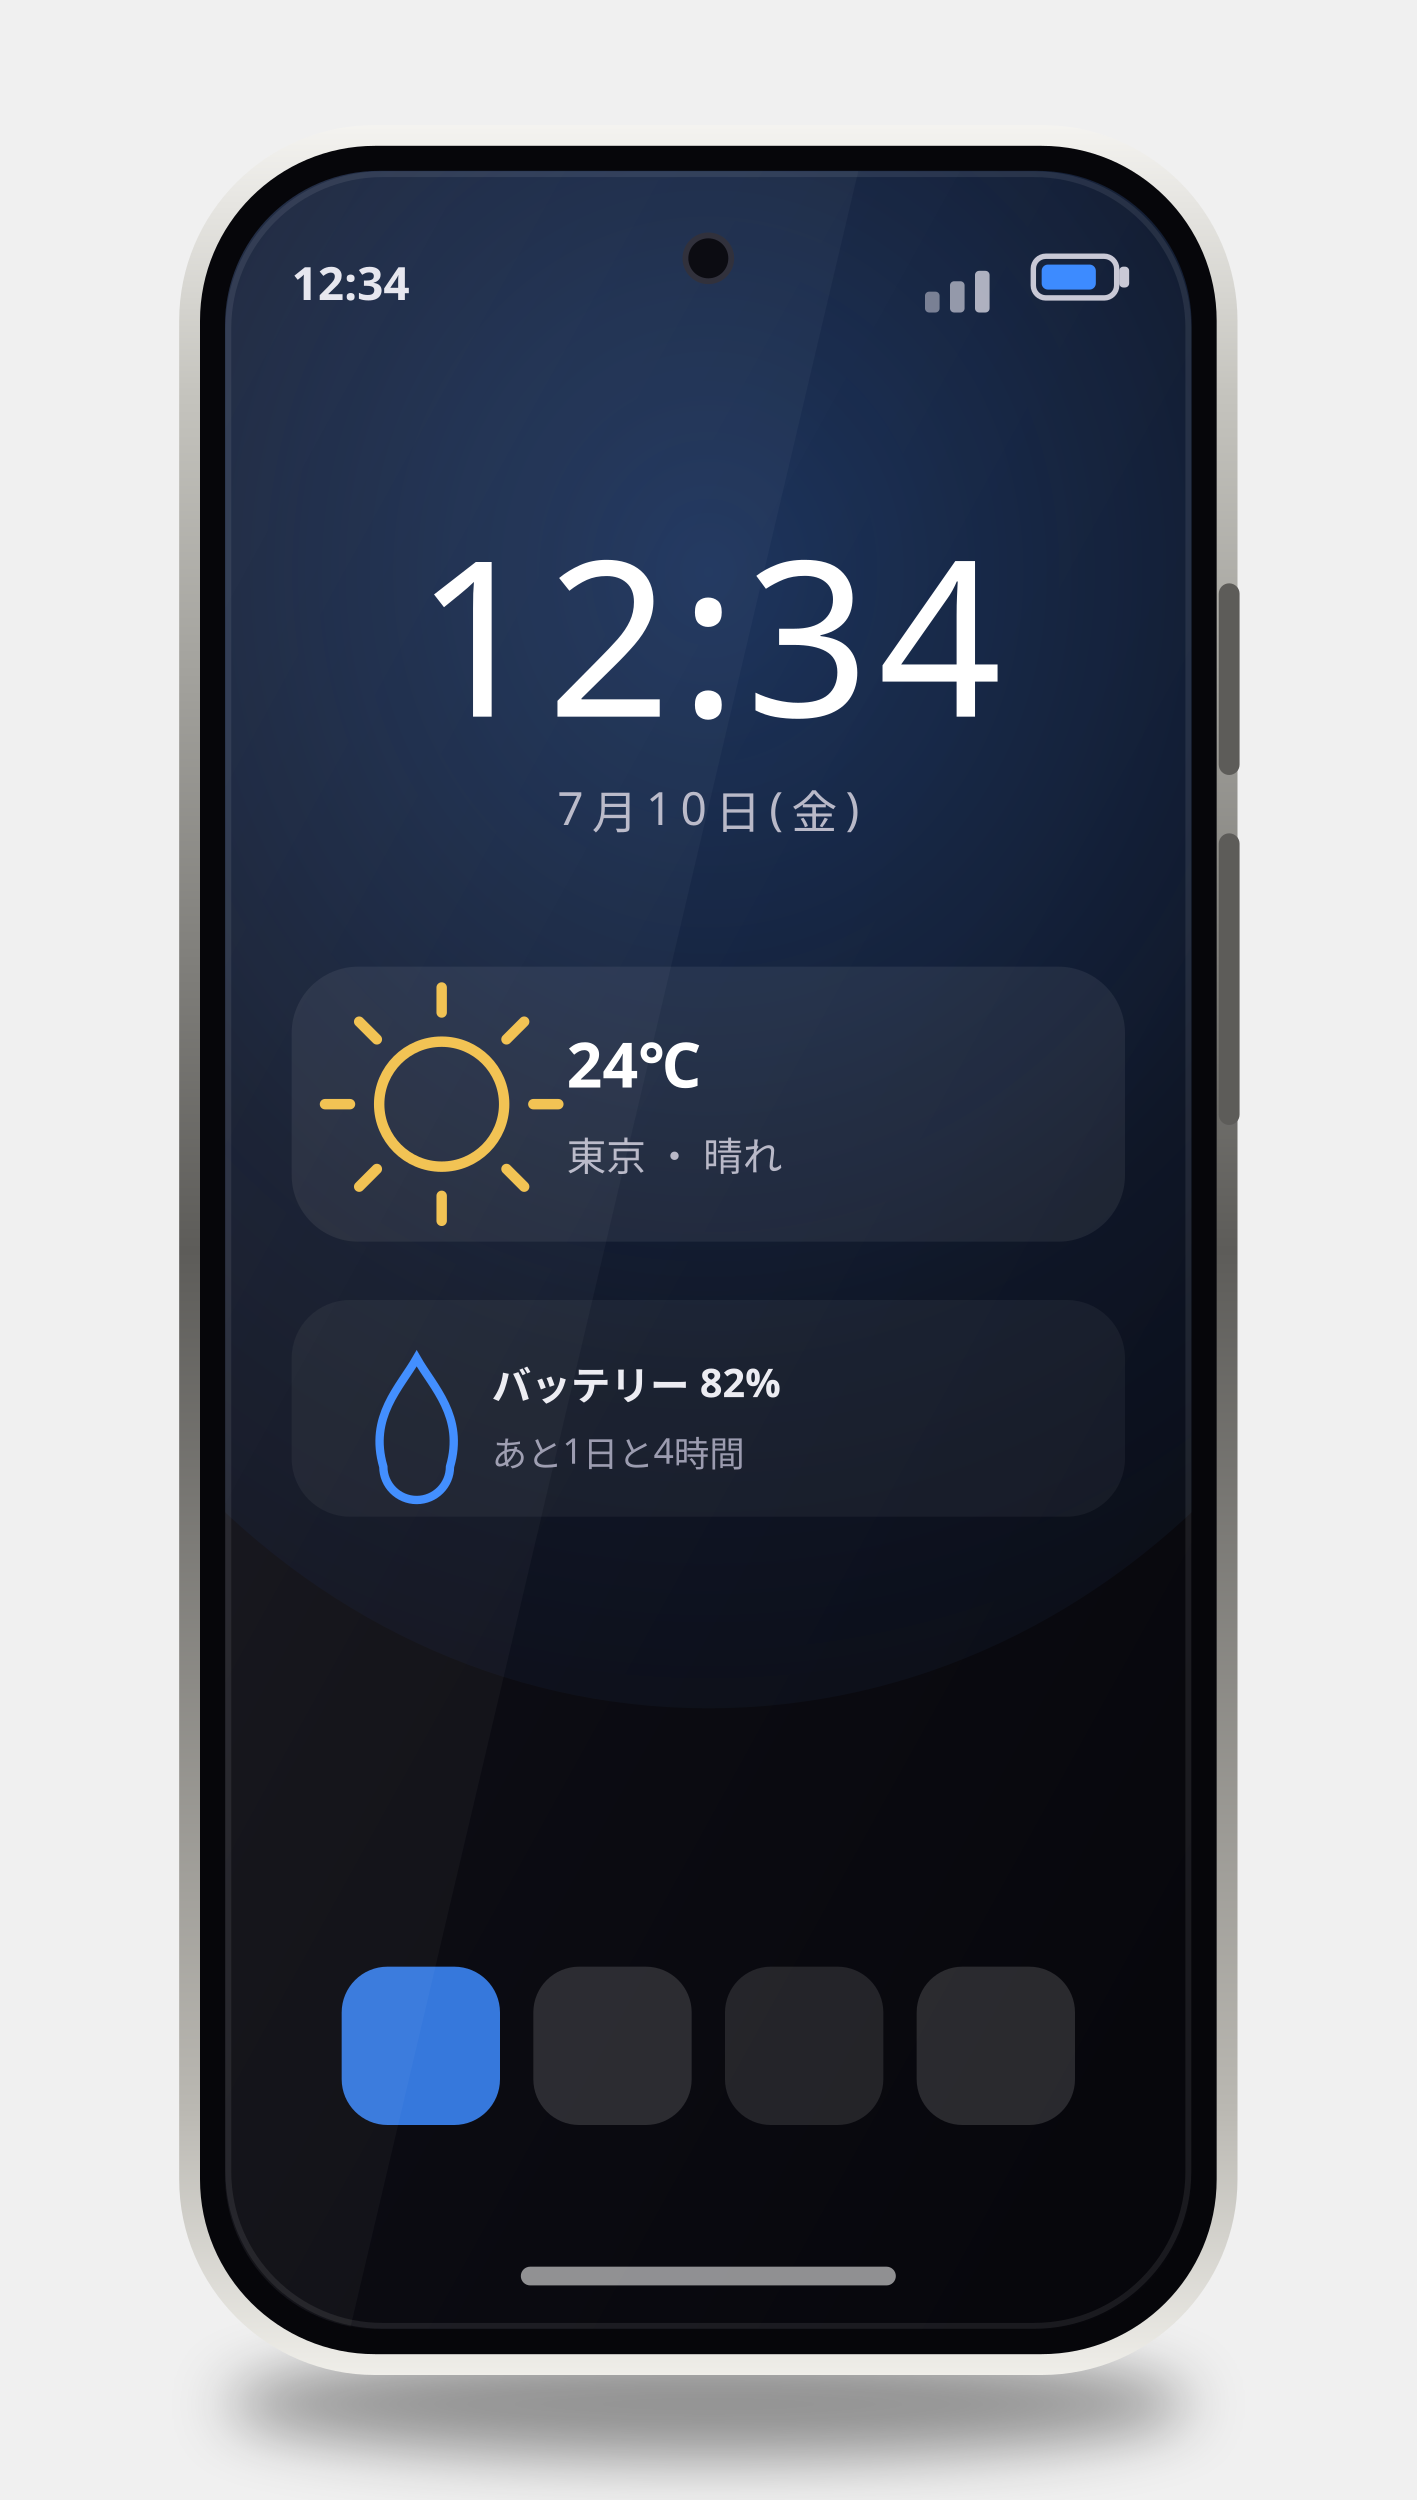
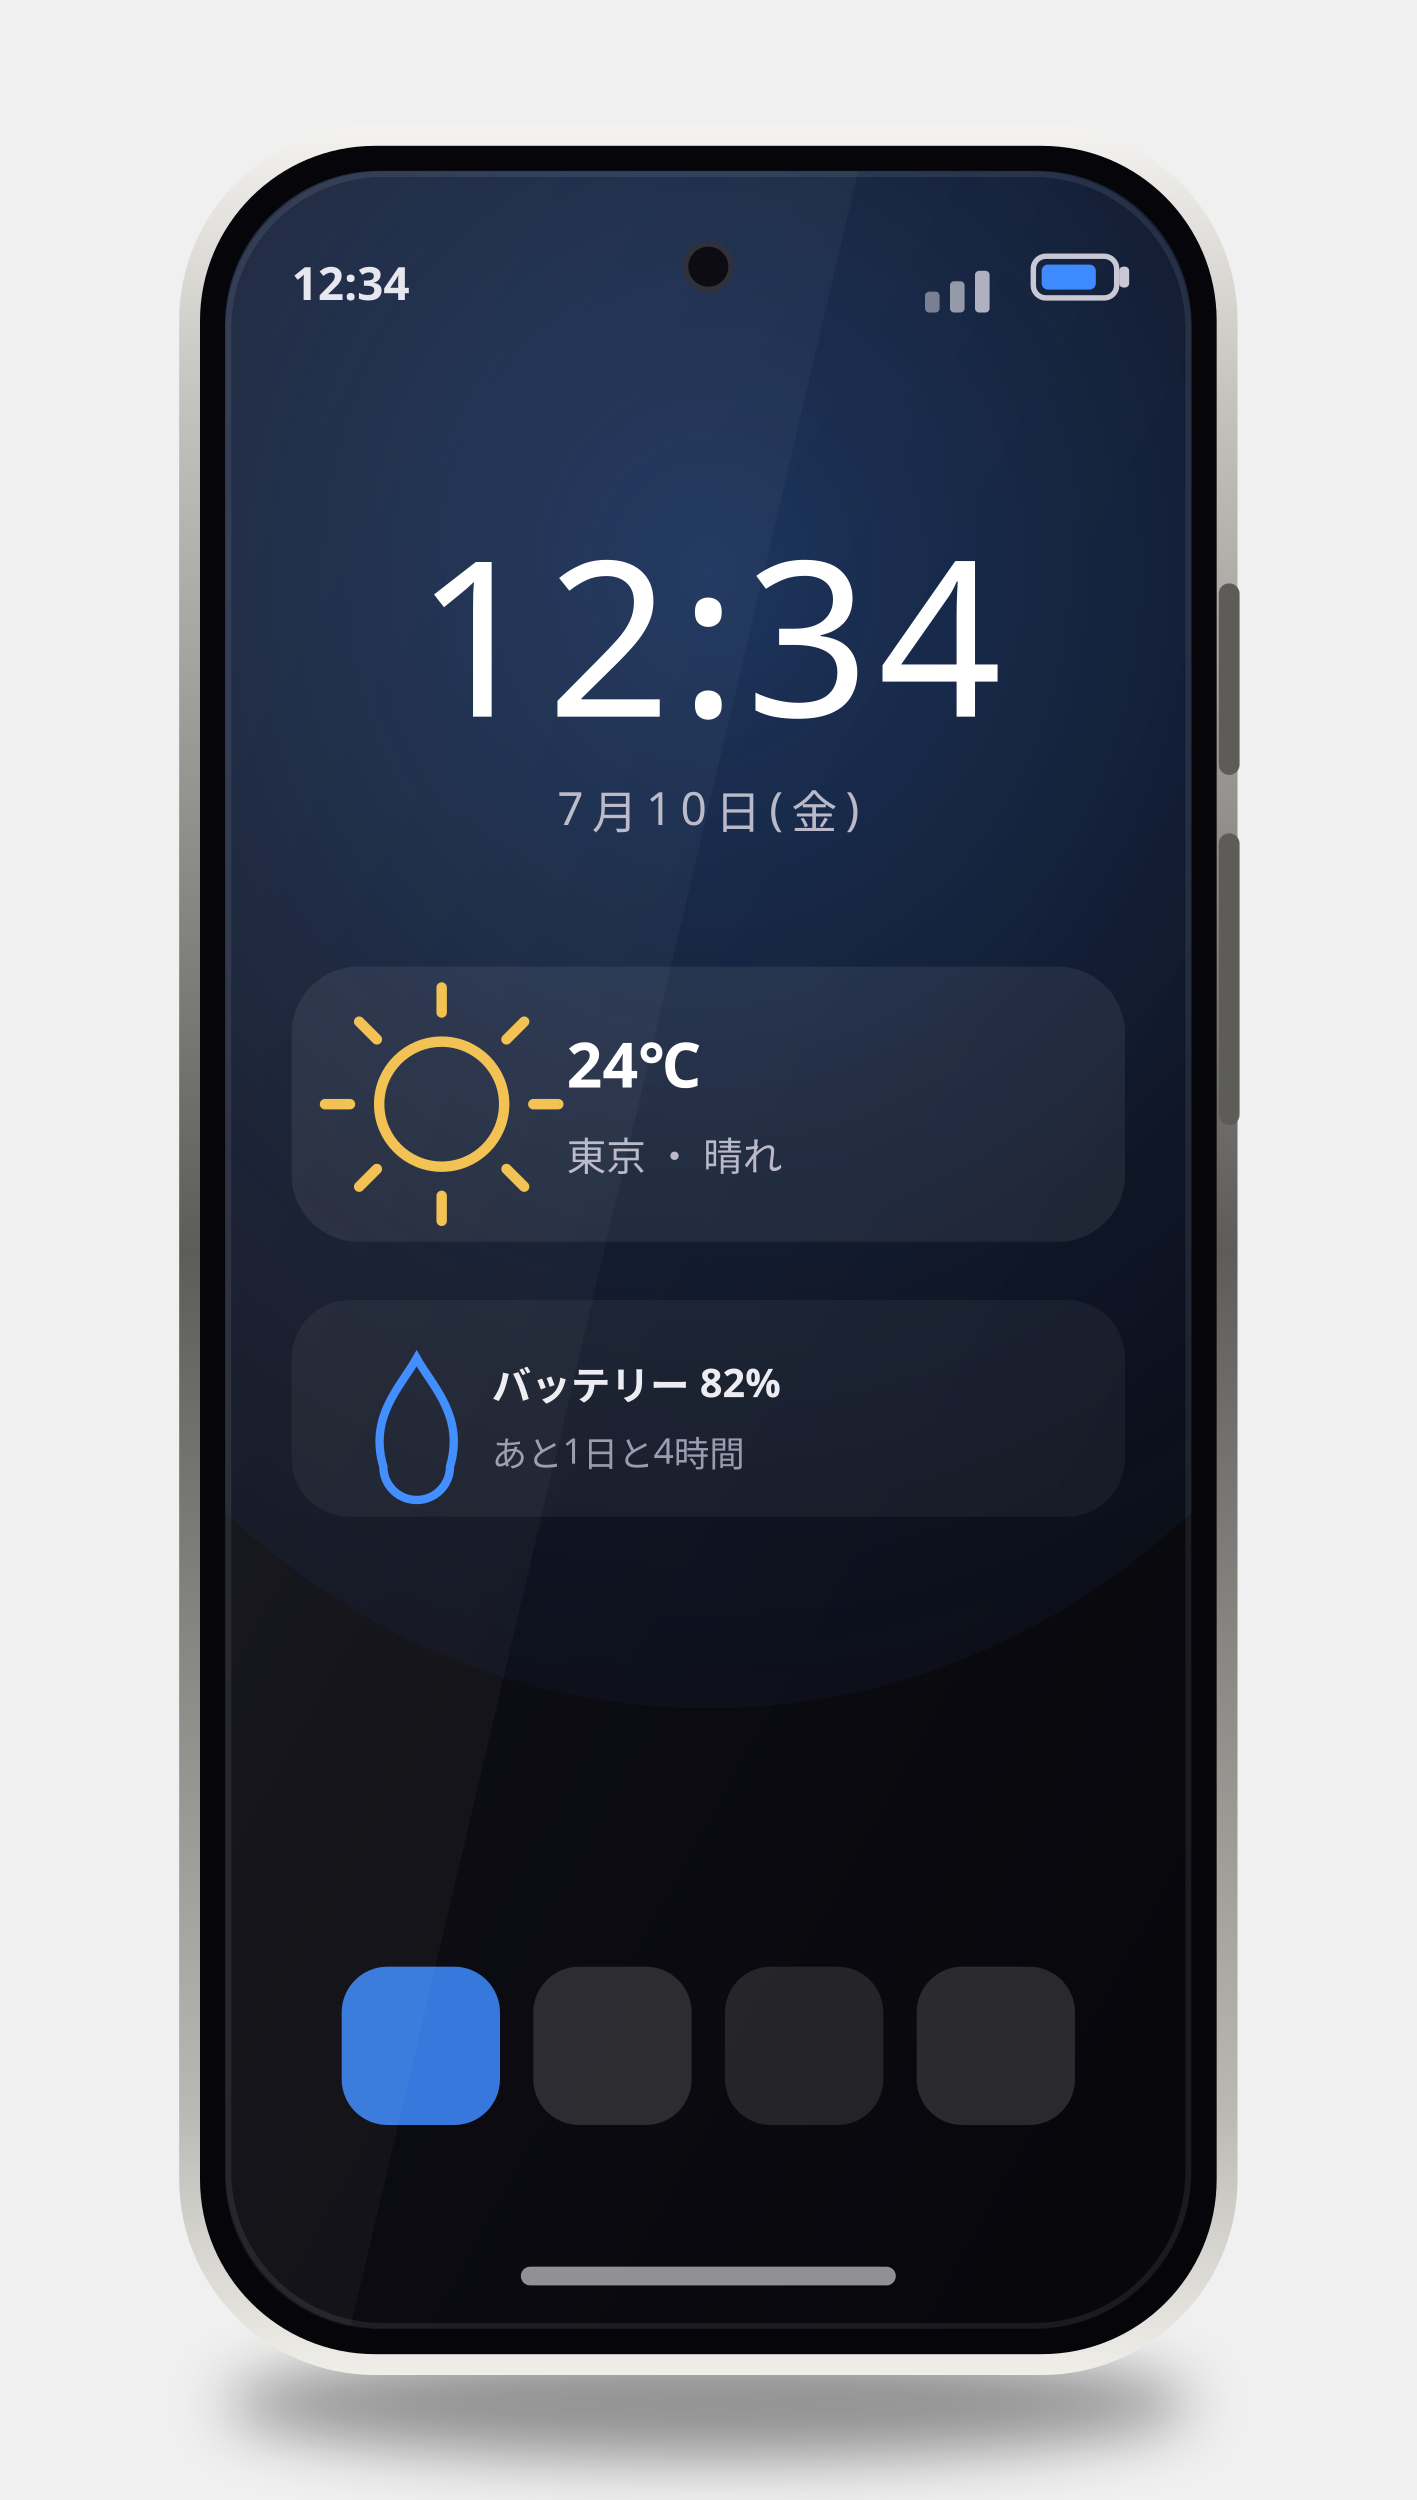
<svg xmlns="http://www.w3.org/2000/svg" viewBox="0 0 340 600" role="img" aria-label="TSUBAME 2 正面">
  <defs>
    <linearGradient id="frameftsubame2" x1="0" y1="0" x2="0" y2="1">
      <stop offset="0" stop-color="#f5f4f1" />
      <stop offset="0.12" stop-color="#c5c4be" />
      <stop offset="0.5" stop-color="#5d5c59" />
      <stop offset="0.88" stop-color="#bab8b2" />
      <stop offset="1" stop-color="#f0efea" />
    </linearGradient>
    <linearGradient id="scrftsubame2" x1="0" y1="0" x2="0.8" y2="1">
      <stop offset="0" stop-color="#171722" />
      <stop offset="0.5" stop-color="#0d0d14" />
      <stop offset="1" stop-color="#07070c" />
    </linearGradient>
    <radialGradient id="flareftsubame2" cx="0.5" cy="0.32" r="0.85">
      <stop offset="0" stop-color="#3d8bff" stop-opacity="0.3" />
      <stop offset="0.55" stop-color="#3d8bff" stop-opacity="0.09" />
      <stop offset="1" stop-color="#3d8bff" stop-opacity="0" />
    </radialGradient>
    <filter id="softftsubame2" x="-40%" y="-40%" width="180%" height="180%">
      <feGaussianBlur stdDeviation="7" />
    </filter>
    <filter id="fzf" x="-60%" y="-60%" width="220%" height="220%">
      <feGaussianBlur stdDeviation="5" />
    </filter>
    <clipPath id="clipftsubame2">
      <rect x="54" y="41" width="232" height="518" rx="37" />
    </clipPath>
  </defs>
  <ellipse cx="170" cy="577" rx="116" ry="13" fill="#000000" opacity="0.4" filter="url(#softftsubame2)" />
  <rect x="43" y="30" width="254" height="540" rx="47" fill="url(#frameftsubame2)" />
  <rect x="48" y="35" width="244" height="530" rx="42" fill="#06060a" />
  <rect x="54" y="41" width="232" height="518" rx="37" fill="url(#scrftsubame2)" />
  <g clip-path="url(#clipftsubame2)">
    <ellipse cx="170" cy="210" rx="180" ry="200" fill="url(#flareftsubame2)" />
    <text x="170" y="172" font-family="'Noto Sans JP',sans-serif" font-size="52" font-weight="300" fill="#ffffff" text-anchor="middle" letter-spacing="2">12:34</text>
    <text x="170" y="198" font-family="'Noto Sans JP',sans-serif" font-size="11" fill="#b9b9c8" text-anchor="middle" letter-spacing="2">7月10日(金)</text>
    <rect x="70" y="232" width="200" height="66" rx="16" fill="#ffffff" opacity="0.07" />
    <circle cx="106" cy="265" r="15" fill="none" stroke="#f2c14e" stroke-width="2.5" />
    <path d="M106 243 v-6" stroke="#f2c14e" stroke-width="2.5" stroke-linecap="round" transform="rotate(0 106 265)" />
    <path d="M106 243 v-6" stroke="#f2c14e" stroke-width="2.5" stroke-linecap="round" transform="rotate(45 106 265)" />
    <path d="M106 243 v-6" stroke="#f2c14e" stroke-width="2.5" stroke-linecap="round" transform="rotate(90 106 265)" />
    <path d="M106 243 v-6" stroke="#f2c14e" stroke-width="2.5" stroke-linecap="round" transform="rotate(135 106 265)" />
    <path d="M106 243 v-6" stroke="#f2c14e" stroke-width="2.5" stroke-linecap="round" transform="rotate(180 106 265)" />
    <path d="M106 243 v-6" stroke="#f2c14e" stroke-width="2.5" stroke-linecap="round" transform="rotate(225 106 265)" />
    <path d="M106 243 v-6" stroke="#f2c14e" stroke-width="2.5" stroke-linecap="round" transform="rotate(270 106 265)" />
    <path d="M106 243 v-6" stroke="#f2c14e" stroke-width="2.5" stroke-linecap="round" transform="rotate(315 106 265)" />
    <text x="136" y="261" font-family="'Noto Sans JP',sans-serif" font-size="15" font-weight="800" fill="#ffffff">24℃</text>
    <text x="136" y="281" font-family="'Noto Sans JP',sans-serif" font-size="9.5" fill="#b9b9c8">東京 ・ 晴れ</text>
    <rect x="70" y="312" width="200" height="52" rx="14" fill="#ffffff" opacity="0.05" />
    <path d="M92 352 c-3.5 -12 4 -19 8 -26 c4 7 11.5 14 8 26 a8 8 0 0 1 -16 0z" fill="none" stroke="#3d8bff" stroke-width="2" />
    <text x="118" y="336" font-family="'Noto Sans JP',sans-serif" font-size="9.5" font-weight="700" fill="#ececf2">バッテリー 82%</text>
    <text x="118" y="352" font-family="'Noto Sans JP',sans-serif" font-size="8.5" fill="#9c9cb0">あと1日と4時間</text>
    <rect x="82" y="472" width="38" height="38" rx="11" fill="#3d8bff" opacity="0.85" />
    <rect x="128" y="472" width="38" height="38" rx="11" fill="#ffffff" opacity="0.14" />
    <rect x="174" y="472" width="38" height="38" rx="11" fill="#ffffff" opacity="0.11" />
    <rect x="220" y="472" width="38" height="38" rx="11" fill="#ffffff" opacity="0.14" />
    <text x="70" y="72" font-family="'Noto Sans JP',sans-serif" font-size="11" font-weight="700" fill="#e6e6ee">12:34</text>
    <rect x="222" y="70.0" width="3.5" height="5.0" rx="1" fill="#c9c9d6" opacity="0.55" />
    <rect x="228" y="67.5" width="3.5" height="7.5" rx="1" fill="#c9c9d6" opacity="0.7" />
    <rect x="234" y="65.0" width="3.5" height="10.0" rx="1" fill="#c9c9d6" opacity="0.85" />
    <rect x="248" y="61.5" width="20" height="10" rx="3" fill="none" stroke="#c9c9d6" stroke-width="1.3" />
    <rect x="250" y="63.5" width="13" height="6" rx="1.5" fill="#3d8bff" />
    <rect x="268.6" y="64" width="2.4" height="5" rx="1" fill="#c9c9d6" />
-     <circle cx="170" cy="62" r="5.5" fill="#04040a" stroke="#2a2a36" stroke-width="1.4" />
+     <circle cx="170" cy="64" r="5.5" fill="#04040a" stroke="#2a2a36" stroke-width="1.4" />
    <rect x="125" y="544" width="90" height="4.5" rx="2.25" fill="#ffffff" opacity="0.55" />
    <path d="M54 41 L206 41 L84 559 L54 559 Z" fill="#ffffff" opacity="0.035" />
  </g>
  <rect x="54.8" y="41.8" width="230.4" height="516.4" rx="37" fill="none" stroke="#ffffff" stroke-opacity="0.08" stroke-width="1.4" />
  <rect x="292.5" y="140" width="5" height="46" rx="2.5" fill="#5d5c59" />
  <rect x="292.5" y="200" width="5" height="70" rx="2.5" fill="#5d5c59" />
</svg>
